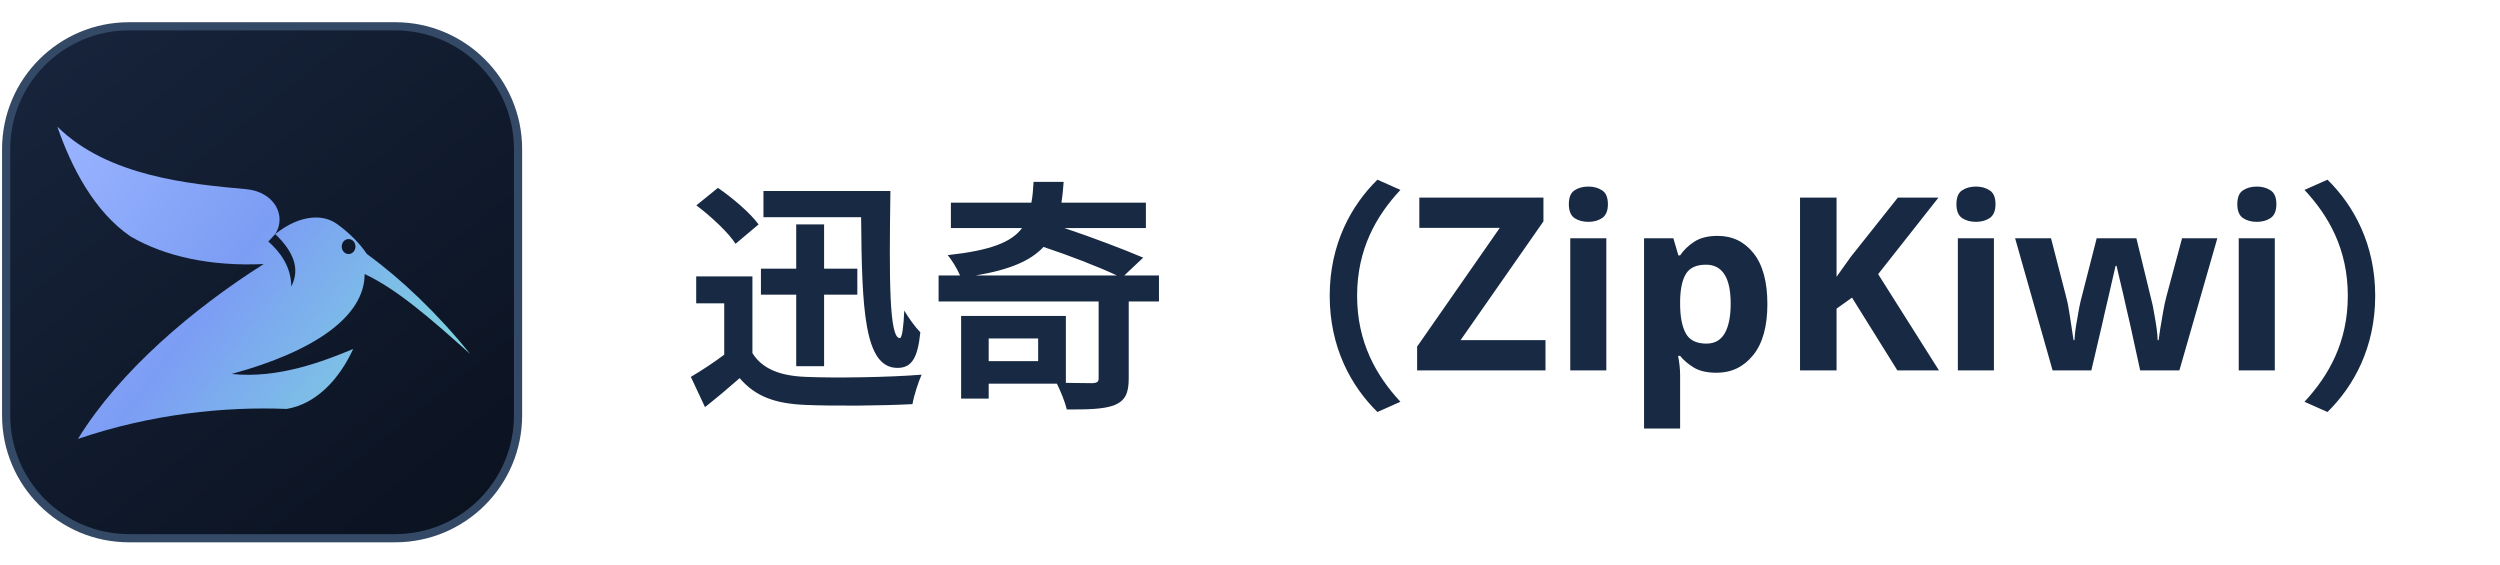
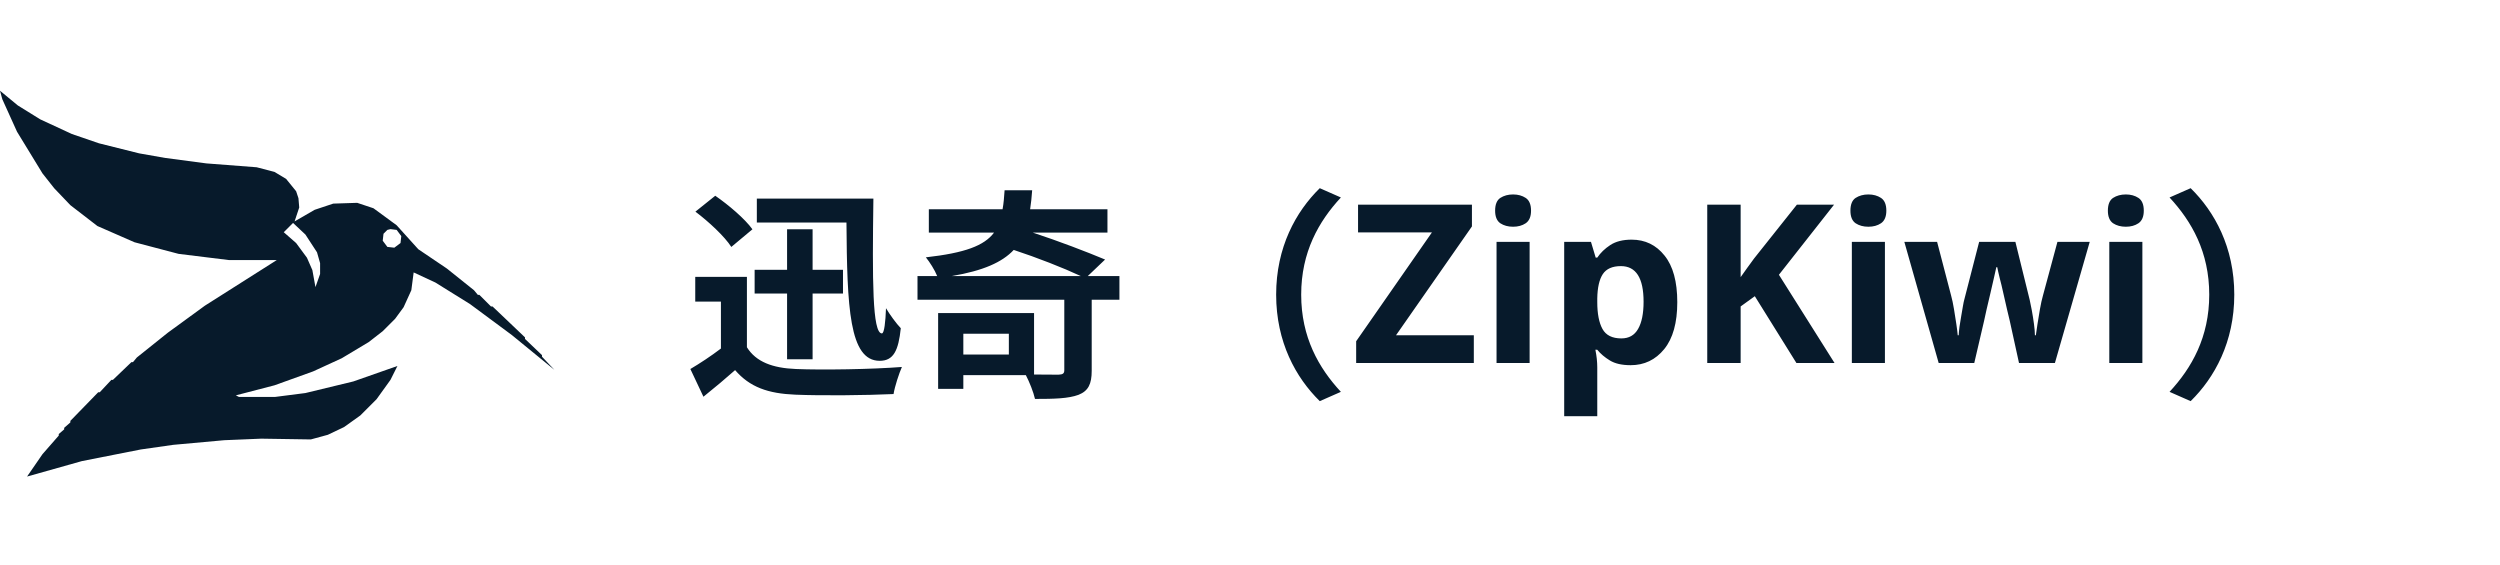
<svg xmlns="http://www.w3.org/2000/svg" width="248" height="56" viewBox="0 0 248 56" role="img" aria-label="迅奇（ZipKiwi）">
-   <svg x="0" y="2" width="52" height="52" viewBox="0 0 128 128">
-     <defs>
-       <linearGradient id="zk-lockup-light-base" x1="16" y1="8" x2="112" y2="128" gradientUnits="userSpaceOnUse">
-         <stop stop-color="#16233A" />
-         <stop offset="1" stop-color="#0B1220" />
-       </linearGradient>
-       <linearGradient id="zk-lockup-light-bird" x1="82" y1="84" x2="238" y2="209" gradientUnits="userSpaceOnUse">
-         <stop stop-color="#9AB4FF" />
-         <stop offset=".48" stop-color="#7C9DF4" />
-         <stop offset="1" stop-color="#7DD7DD" />
-       </linearGradient>
-     </defs>
-     <rect x="1.5" y="1.5" width="125" height="125" rx="30" fill="url(#zk-lockup-light-base)" stroke="#344965" stroke-width="2" />
-     <g transform="translate(14 26) scale(.56 .61) translate(-82 -84)">
-       <path fill="url(#zk-lockup-light-bird)" fill-rule="evenodd" d="M82 84 C104 104 140 107 164 109 C177 110 182 120 177 127 C188 119 198 119 204 123 C210 127 214 131 217 135 C232 145 248 159 262 175 C245 161 230 149 216 143 C216 160 194 174 158 183 C178 185 198 178 211 173 C205 185 195 195 182 197 C155 196 123 199 91 209 C109 182 141 157 172 139 C149 140 129 136 114 128 C98 118 88 100 82 84 Z M177 127 C185 134 188 141 184 148 C184 140 179 134 174 130 Z M212 132 A3 3 0 1 0 206 132 A3 3 0 1 0 212 132 Z" />
-     </g>
-   </svg>
-   <text x="68" y="28" dominant-baseline="central" fill="#182943" font-family="'Microsoft YaHei','PingFang SC',sans-serif" font-size="24" font-weight="600">迅奇（ZipKiwi）</text>
+   <g transform="translate(0 9) scale(0.0767)">
+     <path d="M 0 0 L 23 19 L 52 37 L 93 56 L 128 68 L 180 81 L 214 87 L 267 94 L 332 99 L 355 105 L 370 114 L 383 130 L 386 139 L 387 151 L 381 169 L 407 154 L 431 146 L 462 145 L 483 152 L 513 174 L 541 205 L 578 230 L 613 258 L 618 264 L 620 264 L 635 279 L 637 279 L 679 319 L 679 321 L 701 342 L 701 344 L 717 361 L 662 316 L 608 276 L 563 248 L 535 235 L 532 258 L 522 280 L 511 295 L 495 311 L 477 325 L 442 346 L 405 363 L 355 381 L 305 394 L 309 396 L 356 396 L 395 391 L 457 376 L 514 356 L 505 374 L 487 399 L 466 420 L 445 435 L 424 445 L 402 451 L 338 450 L 290 452 L 224 458 L 182 464 L 106 479 L 35 499 L 55 470 L 76 446 L 76 444 L 83 438 L 83 436 L 91 429 L 91 427 L 127 390 L 129 390 L 144 374 L 146 374 L 170 351 L 172 351 L 177 345 L 217 313 L 265 278 L 358 219 L 296 219 L 231 211 L 174 196 L 126 175 L 91 148 L 70 126 L 55 107 L 22 53 L 3 11 Z M 381 169 L 380 170 Z M 379 171 L 367 183 L 383 197 L 397 216 L 404 232 L 408 254 L 414 237 L 414 223 L 410 209 L 395 186 Z M 505 179 L 501 180 L 496 185 L 495 194 L 501 202 L 510 203 L 518 197 L 519 188 L 513 180 Z M 514 355 L 515 356 Z" fill="#071a2b" fill-rule="evenodd" />
+   </g>
+   <text x="68" y="28" dominant-baseline="central" fill="#071a2b" font-family="'Microsoft YaHei','PingFang SC',sans-serif" font-size="22" font-weight="600">迅奇（ZipKiwi）</text>
</svg>
